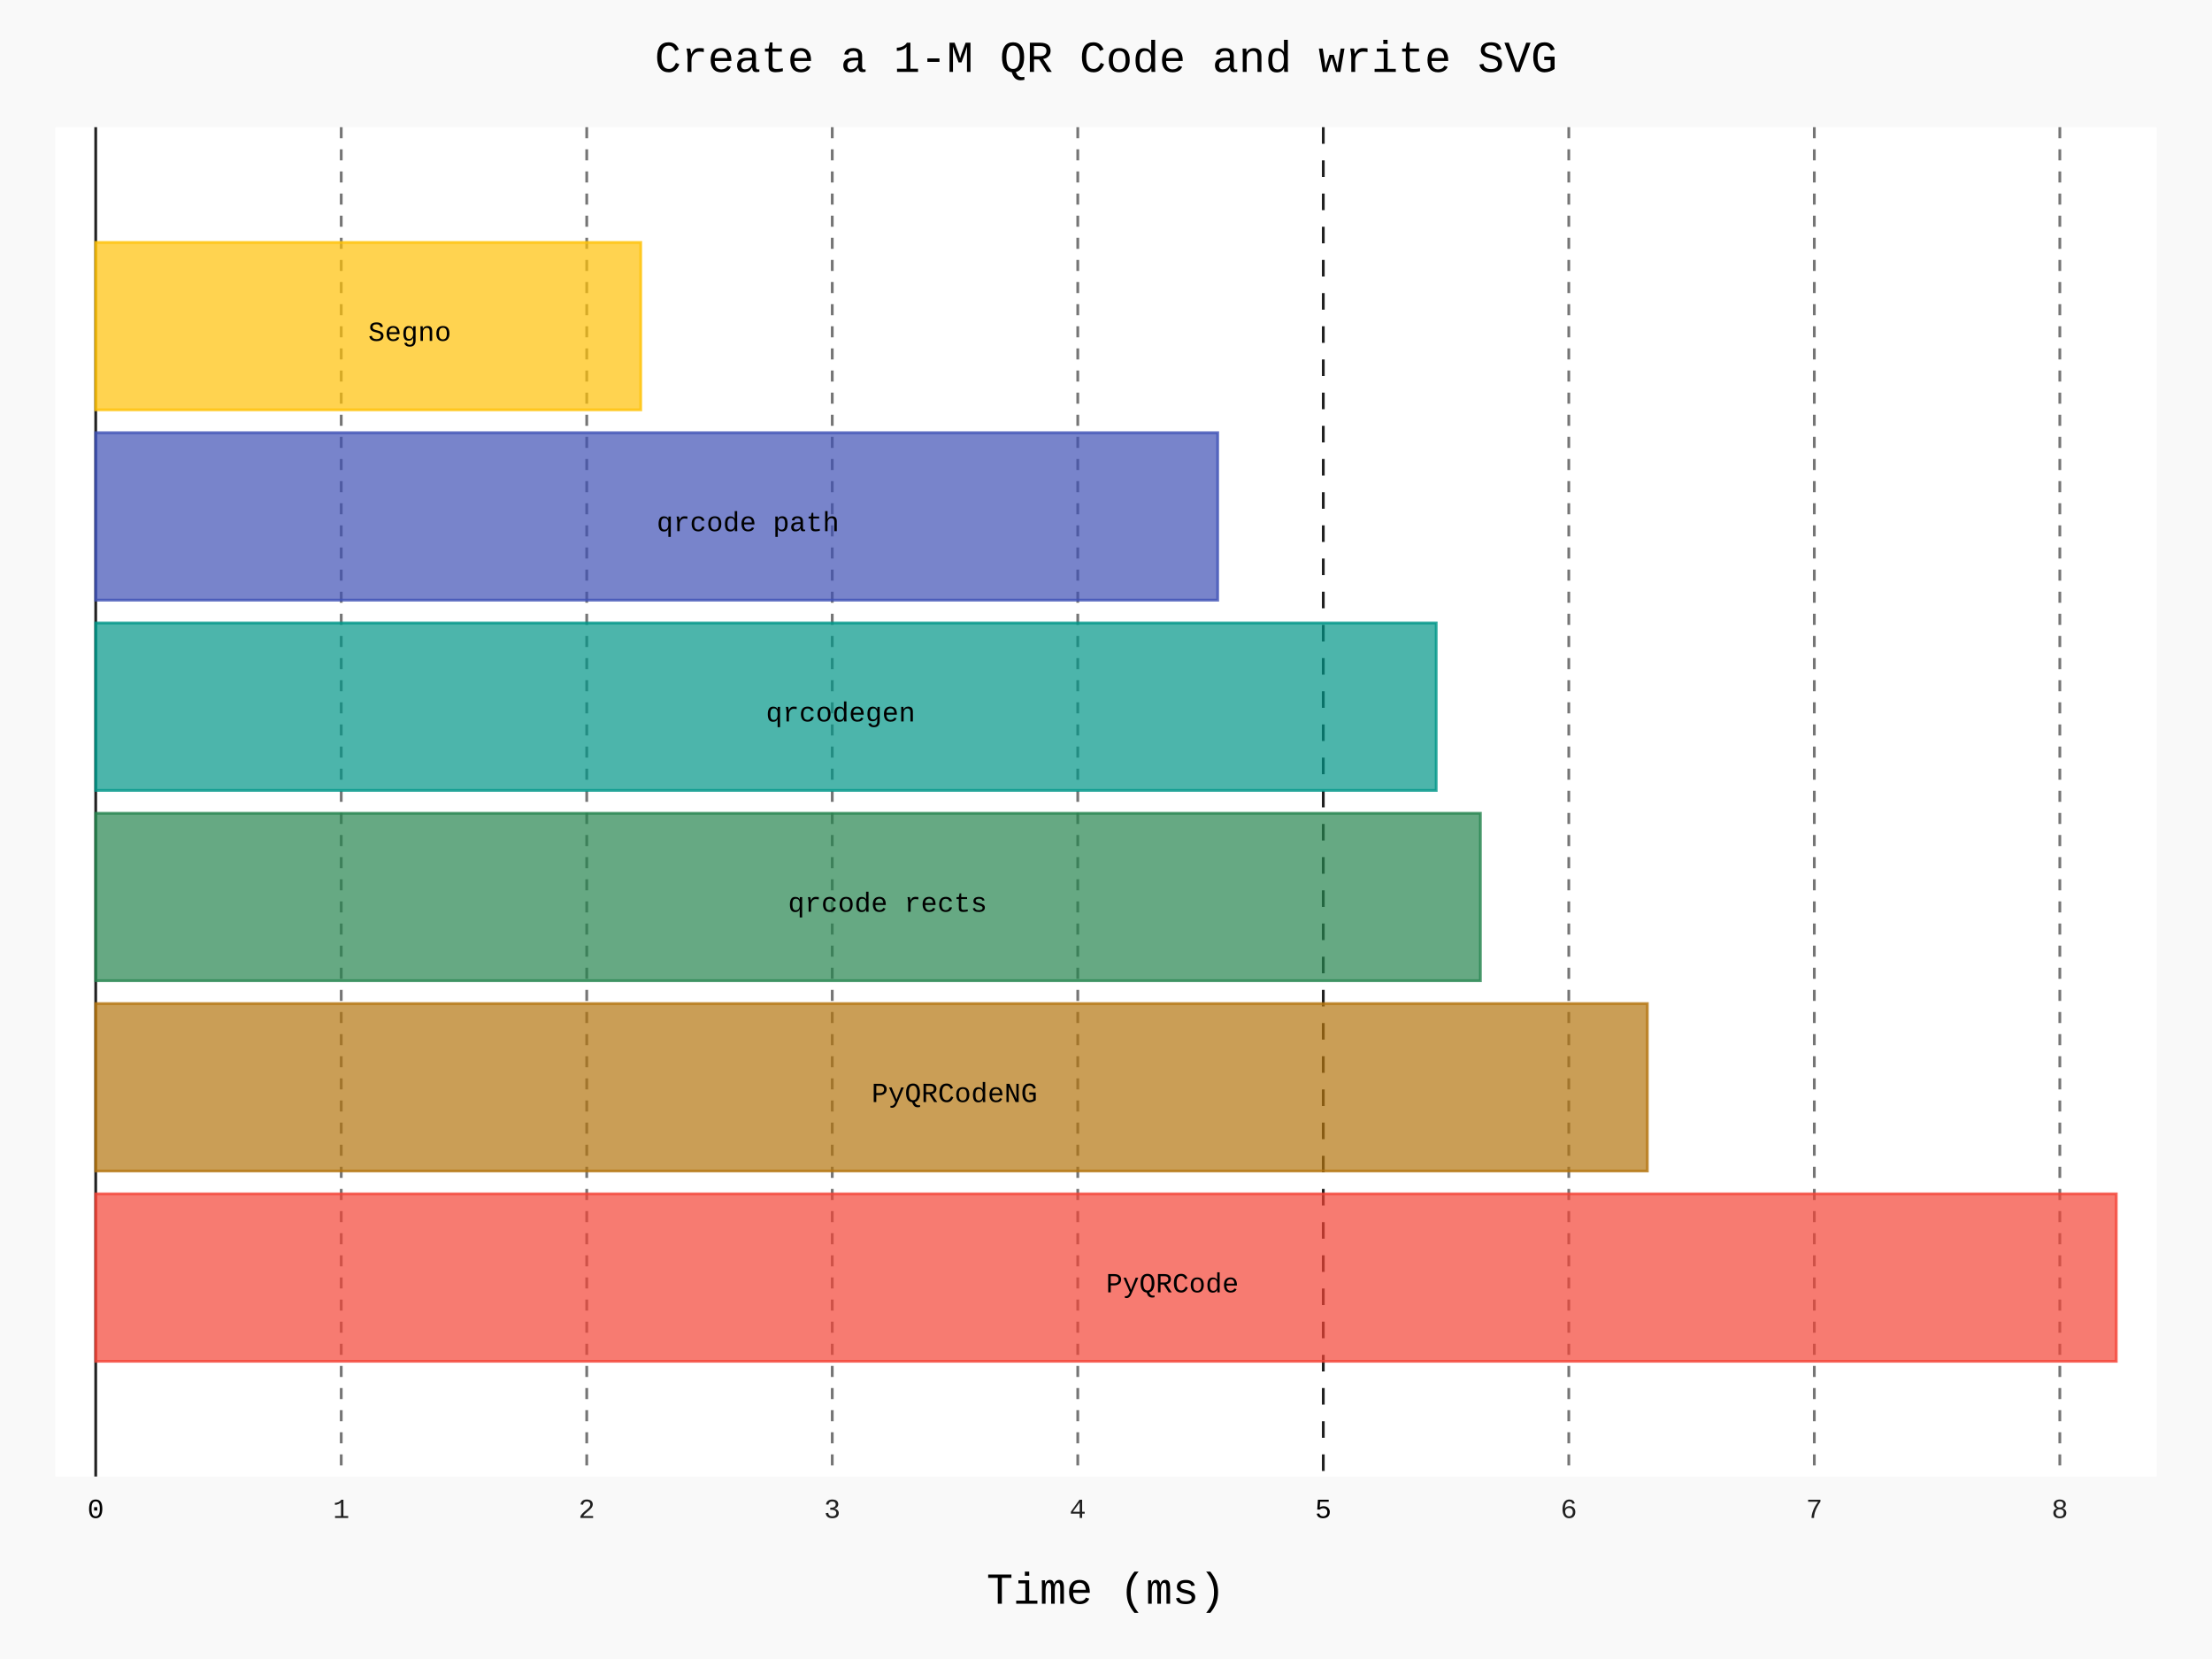
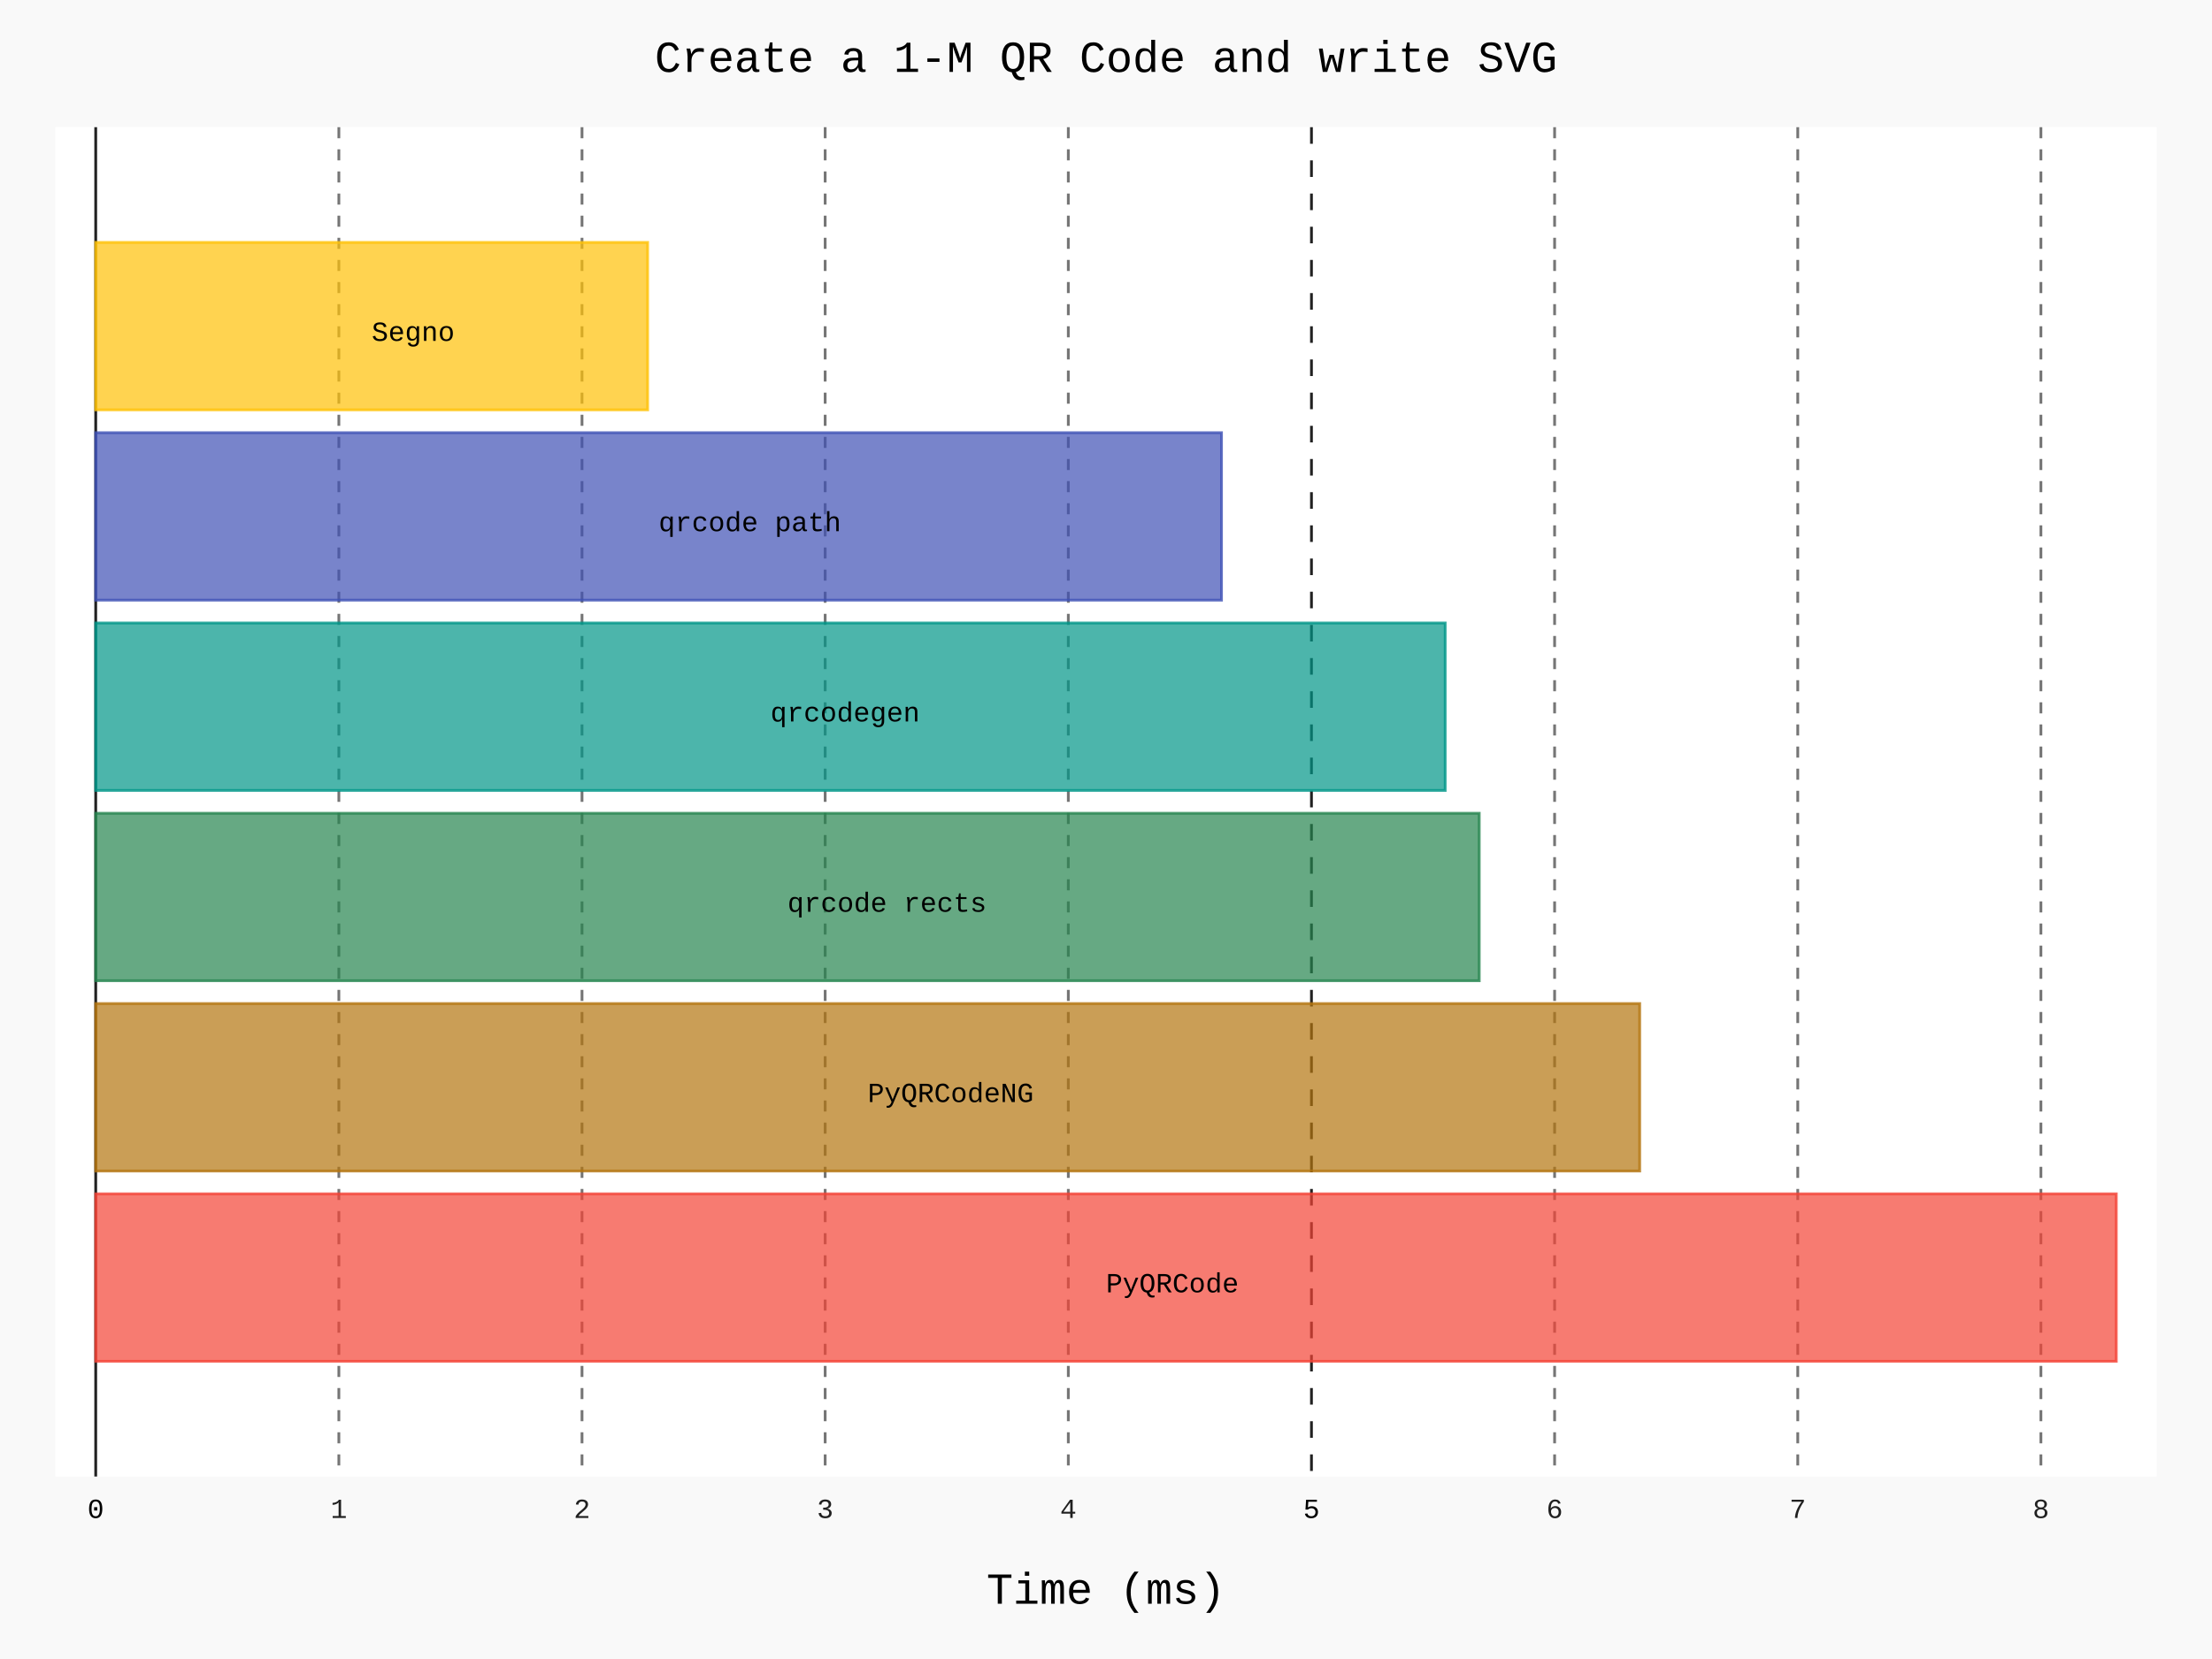
- <svg xmlns="http://www.w3.org/2000/svg" class="pygal-chart" id="chart-7cfa3dff-9018-4718-8fbf-e102a9ad8a00" viewBox="0 0 800 600">
+ <svg xmlns="http://www.w3.org/2000/svg" class="pygal-chart" id="chart-21ef0ddc-1e5b-4623-a7b0-68e5ef074128" viewBox="0 0 800 600">
  <defs>
-     <style type="text/css">#chart-7cfa3dff-9018-4718-8fbf-e102a9ad8a00{-webkit-user-select:none;-webkit-font-smoothing:antialiased;font-family:Consolas,"Liberation Mono",Menlo,Courier,monospace}#chart-7cfa3dff-9018-4718-8fbf-e102a9ad8a00 .title{font-family:Consolas,"Liberation Mono",Menlo,Courier,monospace;font-size:16px}#chart-7cfa3dff-9018-4718-8fbf-e102a9ad8a00 .legends .legend text{font-family:Consolas,"Liberation Mono",Menlo,Courier,monospace;font-size:14px}#chart-7cfa3dff-9018-4718-8fbf-e102a9ad8a00 .axis text{font-family:Consolas,"Liberation Mono",Menlo,Courier,monospace;font-size:10px}#chart-7cfa3dff-9018-4718-8fbf-e102a9ad8a00 .axis text.major{font-family:Consolas,"Liberation Mono",Menlo,Courier,monospace;font-size:10px}#chart-7cfa3dff-9018-4718-8fbf-e102a9ad8a00 .text-overlay text.value{font-family:Consolas,"Liberation Mono",Menlo,Courier,monospace;font-size:16px}#chart-7cfa3dff-9018-4718-8fbf-e102a9ad8a00 .text-overlay text.label{font-family:Consolas,"Liberation Mono",Menlo,Courier,monospace;font-size:10px}#chart-7cfa3dff-9018-4718-8fbf-e102a9ad8a00 .tooltip{font-family:Consolas,"Liberation Mono",Menlo,Courier,monospace;font-size:14px}#chart-7cfa3dff-9018-4718-8fbf-e102a9ad8a00 text.no_data{font-family:Consolas,"Liberation Mono",Menlo,Courier,monospace;font-size:64px}
- #chart-7cfa3dff-9018-4718-8fbf-e102a9ad8a00{background-color:rgba(249,249,249,1)}#chart-7cfa3dff-9018-4718-8fbf-e102a9ad8a00 path,#chart-7cfa3dff-9018-4718-8fbf-e102a9ad8a00 line,#chart-7cfa3dff-9018-4718-8fbf-e102a9ad8a00 rect,#chart-7cfa3dff-9018-4718-8fbf-e102a9ad8a00 circle{-webkit-transition:150ms;-moz-transition:150ms;transition:150ms}#chart-7cfa3dff-9018-4718-8fbf-e102a9ad8a00 .graph &gt; .background{fill:rgba(249,249,249,1)}#chart-7cfa3dff-9018-4718-8fbf-e102a9ad8a00 .plot &gt; .background{fill:rgba(255,255,255,1)}#chart-7cfa3dff-9018-4718-8fbf-e102a9ad8a00 .graph{fill:rgba(0,0,0,.87)}#chart-7cfa3dff-9018-4718-8fbf-e102a9ad8a00 text.no_data{fill:rgba(0,0,0,1)}#chart-7cfa3dff-9018-4718-8fbf-e102a9ad8a00 .title{fill:rgba(0,0,0,1)}#chart-7cfa3dff-9018-4718-8fbf-e102a9ad8a00 .legends .legend text{fill:rgba(0,0,0,.87)}#chart-7cfa3dff-9018-4718-8fbf-e102a9ad8a00 .legends .legend:hover text{fill:rgba(0,0,0,1)}#chart-7cfa3dff-9018-4718-8fbf-e102a9ad8a00 .axis .line{stroke:rgba(0,0,0,1)}#chart-7cfa3dff-9018-4718-8fbf-e102a9ad8a00 .axis .guide.line{stroke:rgba(0,0,0,.54)}#chart-7cfa3dff-9018-4718-8fbf-e102a9ad8a00 .axis .major.line{stroke:rgba(0,0,0,.87)}#chart-7cfa3dff-9018-4718-8fbf-e102a9ad8a00 .axis text.major{fill:rgba(0,0,0,1)}#chart-7cfa3dff-9018-4718-8fbf-e102a9ad8a00 .axis.y .guides:hover .guide.line,#chart-7cfa3dff-9018-4718-8fbf-e102a9ad8a00 .line-graph .axis.x .guides:hover .guide.line,#chart-7cfa3dff-9018-4718-8fbf-e102a9ad8a00 .stackedline-graph .axis.x .guides:hover .guide.line,#chart-7cfa3dff-9018-4718-8fbf-e102a9ad8a00 .xy-graph .axis.x .guides:hover .guide.line{stroke:rgba(0,0,0,1)}#chart-7cfa3dff-9018-4718-8fbf-e102a9ad8a00 .axis .guides:hover text{fill:rgba(0,0,0,1)}#chart-7cfa3dff-9018-4718-8fbf-e102a9ad8a00 .reactive{fill-opacity:.7;stroke-opacity:.8}#chart-7cfa3dff-9018-4718-8fbf-e102a9ad8a00 .ci{stroke:rgba(0,0,0,.87)}#chart-7cfa3dff-9018-4718-8fbf-e102a9ad8a00 .reactive.active,#chart-7cfa3dff-9018-4718-8fbf-e102a9ad8a00 .active .reactive{fill-opacity:.8;stroke-opacity:.9;stroke-width:4}#chart-7cfa3dff-9018-4718-8fbf-e102a9ad8a00 .ci .reactive.active{stroke-width:1.5}#chart-7cfa3dff-9018-4718-8fbf-e102a9ad8a00 .series text{fill:rgba(0,0,0,1)}#chart-7cfa3dff-9018-4718-8fbf-e102a9ad8a00 .tooltip rect{fill:rgba(255,255,255,1);stroke:rgba(0,0,0,1);-webkit-transition:opacity 150ms;-moz-transition:opacity 150ms;transition:opacity 150ms}#chart-7cfa3dff-9018-4718-8fbf-e102a9ad8a00 .tooltip .label{fill:rgba(0,0,0,.87)}#chart-7cfa3dff-9018-4718-8fbf-e102a9ad8a00 .tooltip .label{fill:rgba(0,0,0,.87)}#chart-7cfa3dff-9018-4718-8fbf-e102a9ad8a00 .tooltip .legend{font-size:.8em;fill:rgba(0,0,0,.54)}#chart-7cfa3dff-9018-4718-8fbf-e102a9ad8a00 .tooltip .x_label{font-size:.6em;fill:rgba(0,0,0,1)}#chart-7cfa3dff-9018-4718-8fbf-e102a9ad8a00 .tooltip .xlink{font-size:.5em;text-decoration:underline}#chart-7cfa3dff-9018-4718-8fbf-e102a9ad8a00 .tooltip .value{font-size:1.5em}#chart-7cfa3dff-9018-4718-8fbf-e102a9ad8a00 .bound{font-size:.5em}#chart-7cfa3dff-9018-4718-8fbf-e102a9ad8a00 .max-value{font-size:.75em;fill:rgba(0,0,0,.54)}#chart-7cfa3dff-9018-4718-8fbf-e102a9ad8a00 .map-element{fill:rgba(255,255,255,1);stroke:rgba(0,0,0,.54) !important}#chart-7cfa3dff-9018-4718-8fbf-e102a9ad8a00 .map-element .reactive{fill-opacity:inherit;stroke-opacity:inherit}#chart-7cfa3dff-9018-4718-8fbf-e102a9ad8a00 .color-0,#chart-7cfa3dff-9018-4718-8fbf-e102a9ad8a00 .color-0 a:visited{stroke:#F44336;fill:#F44336}#chart-7cfa3dff-9018-4718-8fbf-e102a9ad8a00 .color-1,#chart-7cfa3dff-9018-4718-8fbf-e102a9ad8a00 .color-1 a:visited{stroke:#3F51B5;fill:#3F51B5}#chart-7cfa3dff-9018-4718-8fbf-e102a9ad8a00 .color-2,#chart-7cfa3dff-9018-4718-8fbf-e102a9ad8a00 .color-2 a:visited{stroke:#009688;fill:#009688}#chart-7cfa3dff-9018-4718-8fbf-e102a9ad8a00 .color-3,#chart-7cfa3dff-9018-4718-8fbf-e102a9ad8a00 .color-3 a:visited{stroke:#FFC107;fill:#FFC107}#chart-7cfa3dff-9018-4718-8fbf-e102a9ad8a00 .color-4,#chart-7cfa3dff-9018-4718-8fbf-e102a9ad8a00 .color-4 a:visited{stroke:#FF5722;fill:#FF5722}#chart-7cfa3dff-9018-4718-8fbf-e102a9ad8a00 .color-5,#chart-7cfa3dff-9018-4718-8fbf-e102a9ad8a00 .color-5 a:visited{stroke:#9C27B0;fill:#9C27B0}#chart-7cfa3dff-9018-4718-8fbf-e102a9ad8a00 .text-overlay .color-0 text{fill:black}#chart-7cfa3dff-9018-4718-8fbf-e102a9ad8a00 .text-overlay .color-1 text{fill:black}#chart-7cfa3dff-9018-4718-8fbf-e102a9ad8a00 .text-overlay .color-2 text{fill:black}#chart-7cfa3dff-9018-4718-8fbf-e102a9ad8a00 .text-overlay .color-3 text{fill:black}#chart-7cfa3dff-9018-4718-8fbf-e102a9ad8a00 .text-overlay .color-4 text{fill:black}#chart-7cfa3dff-9018-4718-8fbf-e102a9ad8a00 .text-overlay .color-5 text{fill:black}
- #chart-7cfa3dff-9018-4718-8fbf-e102a9ad8a00 text.no_data{text-anchor:middle}#chart-7cfa3dff-9018-4718-8fbf-e102a9ad8a00 .guide.line{fill:none}#chart-7cfa3dff-9018-4718-8fbf-e102a9ad8a00 .centered{text-anchor:middle}#chart-7cfa3dff-9018-4718-8fbf-e102a9ad8a00 .title{text-anchor:middle}#chart-7cfa3dff-9018-4718-8fbf-e102a9ad8a00 .legends .legend text{fill-opacity:1}#chart-7cfa3dff-9018-4718-8fbf-e102a9ad8a00 .axis.x text{text-anchor:middle}#chart-7cfa3dff-9018-4718-8fbf-e102a9ad8a00 .axis.x:not(.web) text[transform]{text-anchor:start}#chart-7cfa3dff-9018-4718-8fbf-e102a9ad8a00 .axis.x:not(.web) text[transform].backwards{text-anchor:end}#chart-7cfa3dff-9018-4718-8fbf-e102a9ad8a00 .axis.y text{text-anchor:end}#chart-7cfa3dff-9018-4718-8fbf-e102a9ad8a00 .axis.y text[transform].backwards{text-anchor:start}#chart-7cfa3dff-9018-4718-8fbf-e102a9ad8a00 .axis.y2 text{text-anchor:start}#chart-7cfa3dff-9018-4718-8fbf-e102a9ad8a00 .axis.y2 text[transform].backwards{text-anchor:end}#chart-7cfa3dff-9018-4718-8fbf-e102a9ad8a00 .axis .guide.line{stroke-dasharray:4,4}#chart-7cfa3dff-9018-4718-8fbf-e102a9ad8a00 .axis .major.guide.line{stroke-dasharray:6,6}#chart-7cfa3dff-9018-4718-8fbf-e102a9ad8a00 .horizontal .axis.y .guide.line,#chart-7cfa3dff-9018-4718-8fbf-e102a9ad8a00 .horizontal .axis.y2 .guide.line,#chart-7cfa3dff-9018-4718-8fbf-e102a9ad8a00 .vertical .axis.x .guide.line{opacity:0}#chart-7cfa3dff-9018-4718-8fbf-e102a9ad8a00 .horizontal .axis.always_show .guide.line,#chart-7cfa3dff-9018-4718-8fbf-e102a9ad8a00 .vertical .axis.always_show .guide.line{opacity:1 !important}#chart-7cfa3dff-9018-4718-8fbf-e102a9ad8a00 .axis.y .guides:hover .guide.line,#chart-7cfa3dff-9018-4718-8fbf-e102a9ad8a00 .axis.y2 .guides:hover .guide.line,#chart-7cfa3dff-9018-4718-8fbf-e102a9ad8a00 .axis.x .guides:hover .guide.line{opacity:1}#chart-7cfa3dff-9018-4718-8fbf-e102a9ad8a00 .axis .guides:hover text{opacity:1}#chart-7cfa3dff-9018-4718-8fbf-e102a9ad8a00 .nofill{fill:none}#chart-7cfa3dff-9018-4718-8fbf-e102a9ad8a00 .subtle-fill{fill-opacity:.2}#chart-7cfa3dff-9018-4718-8fbf-e102a9ad8a00 .dot{stroke-width:1px;fill-opacity:1}#chart-7cfa3dff-9018-4718-8fbf-e102a9ad8a00 .dot.active{stroke-width:5px}#chart-7cfa3dff-9018-4718-8fbf-e102a9ad8a00 .dot.negative{fill:transparent}#chart-7cfa3dff-9018-4718-8fbf-e102a9ad8a00 text,#chart-7cfa3dff-9018-4718-8fbf-e102a9ad8a00 tspan{stroke:none !important}#chart-7cfa3dff-9018-4718-8fbf-e102a9ad8a00 .series text.active{opacity:1}#chart-7cfa3dff-9018-4718-8fbf-e102a9ad8a00 .tooltip rect{fill-opacity:.95;stroke-width:.5}#chart-7cfa3dff-9018-4718-8fbf-e102a9ad8a00 .tooltip text{fill-opacity:1}#chart-7cfa3dff-9018-4718-8fbf-e102a9ad8a00 .showable{visibility:hidden}#chart-7cfa3dff-9018-4718-8fbf-e102a9ad8a00 .showable.shown{visibility:visible}#chart-7cfa3dff-9018-4718-8fbf-e102a9ad8a00 .gauge-background{fill:rgba(229,229,229,1);stroke:none}#chart-7cfa3dff-9018-4718-8fbf-e102a9ad8a00 .bg-lines{stroke:rgba(249,249,249,1);stroke-width:2px}</style>
+     <style type="text/css">#chart-21ef0ddc-1e5b-4623-a7b0-68e5ef074128{-webkit-user-select:none;-webkit-font-smoothing:antialiased;font-family:Consolas,"Liberation Mono",Menlo,Courier,monospace}#chart-21ef0ddc-1e5b-4623-a7b0-68e5ef074128 .title{font-family:Consolas,"Liberation Mono",Menlo,Courier,monospace;font-size:16px}#chart-21ef0ddc-1e5b-4623-a7b0-68e5ef074128 .legends .legend text{font-family:Consolas,"Liberation Mono",Menlo,Courier,monospace;font-size:14px}#chart-21ef0ddc-1e5b-4623-a7b0-68e5ef074128 .axis text{font-family:Consolas,"Liberation Mono",Menlo,Courier,monospace;font-size:10px}#chart-21ef0ddc-1e5b-4623-a7b0-68e5ef074128 .axis text.major{font-family:Consolas,"Liberation Mono",Menlo,Courier,monospace;font-size:10px}#chart-21ef0ddc-1e5b-4623-a7b0-68e5ef074128 .text-overlay text.value{font-family:Consolas,"Liberation Mono",Menlo,Courier,monospace;font-size:16px}#chart-21ef0ddc-1e5b-4623-a7b0-68e5ef074128 .text-overlay text.label{font-family:Consolas,"Liberation Mono",Menlo,Courier,monospace;font-size:10px}#chart-21ef0ddc-1e5b-4623-a7b0-68e5ef074128 .tooltip{font-family:Consolas,"Liberation Mono",Menlo,Courier,monospace;font-size:14px}#chart-21ef0ddc-1e5b-4623-a7b0-68e5ef074128 text.no_data{font-family:Consolas,"Liberation Mono",Menlo,Courier,monospace;font-size:64px}
+ #chart-21ef0ddc-1e5b-4623-a7b0-68e5ef074128{background-color:rgba(249,249,249,1)}#chart-21ef0ddc-1e5b-4623-a7b0-68e5ef074128 path,#chart-21ef0ddc-1e5b-4623-a7b0-68e5ef074128 line,#chart-21ef0ddc-1e5b-4623-a7b0-68e5ef074128 rect,#chart-21ef0ddc-1e5b-4623-a7b0-68e5ef074128 circle{-webkit-transition:150ms;-moz-transition:150ms;transition:150ms}#chart-21ef0ddc-1e5b-4623-a7b0-68e5ef074128 .graph &gt; .background{fill:rgba(249,249,249,1)}#chart-21ef0ddc-1e5b-4623-a7b0-68e5ef074128 .plot &gt; .background{fill:rgba(255,255,255,1)}#chart-21ef0ddc-1e5b-4623-a7b0-68e5ef074128 .graph{fill:rgba(0,0,0,.87)}#chart-21ef0ddc-1e5b-4623-a7b0-68e5ef074128 text.no_data{fill:rgba(0,0,0,1)}#chart-21ef0ddc-1e5b-4623-a7b0-68e5ef074128 .title{fill:rgba(0,0,0,1)}#chart-21ef0ddc-1e5b-4623-a7b0-68e5ef074128 .legends .legend text{fill:rgba(0,0,0,.87)}#chart-21ef0ddc-1e5b-4623-a7b0-68e5ef074128 .legends .legend:hover text{fill:rgba(0,0,0,1)}#chart-21ef0ddc-1e5b-4623-a7b0-68e5ef074128 .axis .line{stroke:rgba(0,0,0,1)}#chart-21ef0ddc-1e5b-4623-a7b0-68e5ef074128 .axis .guide.line{stroke:rgba(0,0,0,.54)}#chart-21ef0ddc-1e5b-4623-a7b0-68e5ef074128 .axis .major.line{stroke:rgba(0,0,0,.87)}#chart-21ef0ddc-1e5b-4623-a7b0-68e5ef074128 .axis text.major{fill:rgba(0,0,0,1)}#chart-21ef0ddc-1e5b-4623-a7b0-68e5ef074128 .axis.y .guides:hover .guide.line,#chart-21ef0ddc-1e5b-4623-a7b0-68e5ef074128 .line-graph .axis.x .guides:hover .guide.line,#chart-21ef0ddc-1e5b-4623-a7b0-68e5ef074128 .stackedline-graph .axis.x .guides:hover .guide.line,#chart-21ef0ddc-1e5b-4623-a7b0-68e5ef074128 .xy-graph .axis.x .guides:hover .guide.line{stroke:rgba(0,0,0,1)}#chart-21ef0ddc-1e5b-4623-a7b0-68e5ef074128 .axis .guides:hover text{fill:rgba(0,0,0,1)}#chart-21ef0ddc-1e5b-4623-a7b0-68e5ef074128 .reactive{fill-opacity:.7;stroke-opacity:.8}#chart-21ef0ddc-1e5b-4623-a7b0-68e5ef074128 .ci{stroke:rgba(0,0,0,.87)}#chart-21ef0ddc-1e5b-4623-a7b0-68e5ef074128 .reactive.active,#chart-21ef0ddc-1e5b-4623-a7b0-68e5ef074128 .active .reactive{fill-opacity:.8;stroke-opacity:.9;stroke-width:4}#chart-21ef0ddc-1e5b-4623-a7b0-68e5ef074128 .ci .reactive.active{stroke-width:1.5}#chart-21ef0ddc-1e5b-4623-a7b0-68e5ef074128 .series text{fill:rgba(0,0,0,1)}#chart-21ef0ddc-1e5b-4623-a7b0-68e5ef074128 .tooltip rect{fill:rgba(255,255,255,1);stroke:rgba(0,0,0,1);-webkit-transition:opacity 150ms;-moz-transition:opacity 150ms;transition:opacity 150ms}#chart-21ef0ddc-1e5b-4623-a7b0-68e5ef074128 .tooltip .label{fill:rgba(0,0,0,.87)}#chart-21ef0ddc-1e5b-4623-a7b0-68e5ef074128 .tooltip .label{fill:rgba(0,0,0,.87)}#chart-21ef0ddc-1e5b-4623-a7b0-68e5ef074128 .tooltip .legend{font-size:.8em;fill:rgba(0,0,0,.54)}#chart-21ef0ddc-1e5b-4623-a7b0-68e5ef074128 .tooltip .x_label{font-size:.6em;fill:rgba(0,0,0,1)}#chart-21ef0ddc-1e5b-4623-a7b0-68e5ef074128 .tooltip .xlink{font-size:.5em;text-decoration:underline}#chart-21ef0ddc-1e5b-4623-a7b0-68e5ef074128 .tooltip .value{font-size:1.5em}#chart-21ef0ddc-1e5b-4623-a7b0-68e5ef074128 .bound{font-size:.5em}#chart-21ef0ddc-1e5b-4623-a7b0-68e5ef074128 .max-value{font-size:.75em;fill:rgba(0,0,0,.54)}#chart-21ef0ddc-1e5b-4623-a7b0-68e5ef074128 .map-element{fill:rgba(255,255,255,1);stroke:rgba(0,0,0,.54) !important}#chart-21ef0ddc-1e5b-4623-a7b0-68e5ef074128 .map-element .reactive{fill-opacity:inherit;stroke-opacity:inherit}#chart-21ef0ddc-1e5b-4623-a7b0-68e5ef074128 .color-0,#chart-21ef0ddc-1e5b-4623-a7b0-68e5ef074128 .color-0 a:visited{stroke:#F44336;fill:#F44336}#chart-21ef0ddc-1e5b-4623-a7b0-68e5ef074128 .color-1,#chart-21ef0ddc-1e5b-4623-a7b0-68e5ef074128 .color-1 a:visited{stroke:#3F51B5;fill:#3F51B5}#chart-21ef0ddc-1e5b-4623-a7b0-68e5ef074128 .color-2,#chart-21ef0ddc-1e5b-4623-a7b0-68e5ef074128 .color-2 a:visited{stroke:#009688;fill:#009688}#chart-21ef0ddc-1e5b-4623-a7b0-68e5ef074128 .color-3,#chart-21ef0ddc-1e5b-4623-a7b0-68e5ef074128 .color-3 a:visited{stroke:#FFC107;fill:#FFC107}#chart-21ef0ddc-1e5b-4623-a7b0-68e5ef074128 .color-4,#chart-21ef0ddc-1e5b-4623-a7b0-68e5ef074128 .color-4 a:visited{stroke:#FF5722;fill:#FF5722}#chart-21ef0ddc-1e5b-4623-a7b0-68e5ef074128 .color-5,#chart-21ef0ddc-1e5b-4623-a7b0-68e5ef074128 .color-5 a:visited{stroke:#9C27B0;fill:#9C27B0}#chart-21ef0ddc-1e5b-4623-a7b0-68e5ef074128 .text-overlay .color-0 text{fill:black}#chart-21ef0ddc-1e5b-4623-a7b0-68e5ef074128 .text-overlay .color-1 text{fill:black}#chart-21ef0ddc-1e5b-4623-a7b0-68e5ef074128 .text-overlay .color-2 text{fill:black}#chart-21ef0ddc-1e5b-4623-a7b0-68e5ef074128 .text-overlay .color-3 text{fill:black}#chart-21ef0ddc-1e5b-4623-a7b0-68e5ef074128 .text-overlay .color-4 text{fill:black}#chart-21ef0ddc-1e5b-4623-a7b0-68e5ef074128 .text-overlay .color-5 text{fill:black}
+ #chart-21ef0ddc-1e5b-4623-a7b0-68e5ef074128 text.no_data{text-anchor:middle}#chart-21ef0ddc-1e5b-4623-a7b0-68e5ef074128 .guide.line{fill:none}#chart-21ef0ddc-1e5b-4623-a7b0-68e5ef074128 .centered{text-anchor:middle}#chart-21ef0ddc-1e5b-4623-a7b0-68e5ef074128 .title{text-anchor:middle}#chart-21ef0ddc-1e5b-4623-a7b0-68e5ef074128 .legends .legend text{fill-opacity:1}#chart-21ef0ddc-1e5b-4623-a7b0-68e5ef074128 .axis.x text{text-anchor:middle}#chart-21ef0ddc-1e5b-4623-a7b0-68e5ef074128 .axis.x:not(.web) text[transform]{text-anchor:start}#chart-21ef0ddc-1e5b-4623-a7b0-68e5ef074128 .axis.x:not(.web) text[transform].backwards{text-anchor:end}#chart-21ef0ddc-1e5b-4623-a7b0-68e5ef074128 .axis.y text{text-anchor:end}#chart-21ef0ddc-1e5b-4623-a7b0-68e5ef074128 .axis.y text[transform].backwards{text-anchor:start}#chart-21ef0ddc-1e5b-4623-a7b0-68e5ef074128 .axis.y2 text{text-anchor:start}#chart-21ef0ddc-1e5b-4623-a7b0-68e5ef074128 .axis.y2 text[transform].backwards{text-anchor:end}#chart-21ef0ddc-1e5b-4623-a7b0-68e5ef074128 .axis .guide.line{stroke-dasharray:4,4}#chart-21ef0ddc-1e5b-4623-a7b0-68e5ef074128 .axis .major.guide.line{stroke-dasharray:6,6}#chart-21ef0ddc-1e5b-4623-a7b0-68e5ef074128 .horizontal .axis.y .guide.line,#chart-21ef0ddc-1e5b-4623-a7b0-68e5ef074128 .horizontal .axis.y2 .guide.line,#chart-21ef0ddc-1e5b-4623-a7b0-68e5ef074128 .vertical .axis.x .guide.line{opacity:0}#chart-21ef0ddc-1e5b-4623-a7b0-68e5ef074128 .horizontal .axis.always_show .guide.line,#chart-21ef0ddc-1e5b-4623-a7b0-68e5ef074128 .vertical .axis.always_show .guide.line{opacity:1 !important}#chart-21ef0ddc-1e5b-4623-a7b0-68e5ef074128 .axis.y .guides:hover .guide.line,#chart-21ef0ddc-1e5b-4623-a7b0-68e5ef074128 .axis.y2 .guides:hover .guide.line,#chart-21ef0ddc-1e5b-4623-a7b0-68e5ef074128 .axis.x .guides:hover .guide.line{opacity:1}#chart-21ef0ddc-1e5b-4623-a7b0-68e5ef074128 .axis .guides:hover text{opacity:1}#chart-21ef0ddc-1e5b-4623-a7b0-68e5ef074128 .nofill{fill:none}#chart-21ef0ddc-1e5b-4623-a7b0-68e5ef074128 .subtle-fill{fill-opacity:.2}#chart-21ef0ddc-1e5b-4623-a7b0-68e5ef074128 .dot{stroke-width:1px;fill-opacity:1}#chart-21ef0ddc-1e5b-4623-a7b0-68e5ef074128 .dot.active{stroke-width:5px}#chart-21ef0ddc-1e5b-4623-a7b0-68e5ef074128 .dot.negative{fill:transparent}#chart-21ef0ddc-1e5b-4623-a7b0-68e5ef074128 text,#chart-21ef0ddc-1e5b-4623-a7b0-68e5ef074128 tspan{stroke:none !important}#chart-21ef0ddc-1e5b-4623-a7b0-68e5ef074128 .series text.active{opacity:1}#chart-21ef0ddc-1e5b-4623-a7b0-68e5ef074128 .tooltip rect{fill-opacity:.95;stroke-width:.5}#chart-21ef0ddc-1e5b-4623-a7b0-68e5ef074128 .tooltip text{fill-opacity:1}#chart-21ef0ddc-1e5b-4623-a7b0-68e5ef074128 .showable{visibility:hidden}#chart-21ef0ddc-1e5b-4623-a7b0-68e5ef074128 .showable.shown{visibility:visible}#chart-21ef0ddc-1e5b-4623-a7b0-68e5ef074128 .gauge-background{fill:rgba(229,229,229,1);stroke:none}#chart-21ef0ddc-1e5b-4623-a7b0-68e5ef074128 .bg-lines{stroke:rgba(249,249,249,1);stroke-width:2px}</style>
  </defs>
  <g class="graph horizontalbar-graph horizontal">
    <rect class="background" height="600" width="800" x="0" y="0" />
    <g class="plot" transform="translate(20, 46)">
      <rect class="background" height="488" width="760" x="0" y="0" />
      <g class="axis x always_show">
        <g class="guides">
          <path class="axis major line" d="M14.615 0 v488" />
          <text class="major" x="14.615" y="503.0">0</text>
        </g>
        <g class="guides">
-           <path class="guide line" d="M103.409 0 v488" />
-           <text class="" x="103.409" y="503.0">1</text>
+           <path class="guide line" d="M102.554 0 v488" />
+           <text class="" x="102.554" y="503.0">1</text>
        </g>
        <g class="guides">
-           <path class="guide line" d="M192.202 0 v488" />
-           <text class="" x="192.202" y="503.0">2</text>
+           <path class="guide line" d="M190.492 0 v488" />
+           <text class="" x="190.492" y="503.0">2</text>
        </g>
        <g class="guides">
-           <path class="guide line" d="M280.995 0 v488" />
-           <text class="" x="280.995" y="503.0">3</text>
+           <path class="guide line" d="M278.431 0 v488" />
+           <text class="" x="278.431" y="503.0">3</text>
        </g>
        <g class="guides">
-           <path class="guide line" d="M369.789 0 v488" />
-           <text class="" x="369.789" y="503.0">4</text>
+           <path class="guide line" d="M366.37 0 v488" />
+           <text class="" x="366.37" y="503.0">4</text>
        </g>
        <g class="guides">
-           <path class="major guide line" d="M458.582 0 v488" />
-           <text class="major" x="458.582" y="503.0">5</text>
+           <path class="major guide line" d="M454.308 0 v488" />
+           <text class="major" x="454.308" y="503.0">5</text>
        </g>
        <g class="guides">
-           <path class="guide line" d="M547.375 0 v488" />
-           <text class="" x="547.375" y="503.0">6</text>
+           <path class="guide line" d="M542.247 0 v488" />
+           <text class="" x="542.247" y="503.0">6</text>
        </g>
        <g class="guides">
-           <path class="guide line" d="M636.169 0 v488" />
-           <text class="" x="636.169" y="503.0">7</text>
+           <path class="guide line" d="M630.185 0 v488" />
+           <text class="" x="630.185" y="503.0">7</text>
        </g>
        <g class="guides">
-           <path class="guide line" d="M724.962 0 v488" />
-           <text class="" x="724.962" y="503.0">8</text>
+           <path class="guide line" d="M718.124 0 v488" />
+           <text class="" x="718.124" y="503.0">8</text>
        </g>
      </g>
      <g class="series serie-5 color-5">
        <g class="bars">
          <g class="bar" style="fill: #F44336; stroke: #F44336">
            <rect class="rect reactive tooltip-trigger" height="60.562" rx="0" ry="0" width="730.769" x="14.615" y="385.77" />
          </g>
        </g>
      </g>
      <g class="series serie-4 color-4">
        <g class="bars">
          <g class="bar" style="fill: #b4750f; stroke: #b4750f">
-             <rect class="rect reactive tooltip-trigger" height="60.562" rx="0" ry="0" width="561.174" x="14.615" y="316.95" />
+             <rect class="rect reactive tooltip-trigger" height="60.562" rx="0" ry="0" width="558.41" x="14.615" y="316.95" />
          </g>
        </g>
      </g>
      <g class="series serie-3 color-3">
        <g class="bars">
          <g class="bar" style="fill: #26854F; stroke: #26854F">
-             <rect class="rect reactive tooltip-trigger" height="60.562" rx="0" ry="0" width="500.794" x="14.615" y="248.129" />
+             <rect class="rect reactive tooltip-trigger" height="60.562" rx="0" ry="0" width="500.37" x="14.615" y="248.129" />
          </g>
        </g>
      </g>
      <g class="series serie-2 color-2">
        <g class="bars">
          <g class="bar" style="fill: #009688; stroke: #009688">
-             <rect class="rect reactive tooltip-trigger" height="60.562" rx="0" ry="0" width="484.812" x="14.615" y="179.309" />
+             <rect class="rect reactive tooltip-trigger" height="60.562" rx="0" ry="0" width="488.059" x="14.615" y="179.309" />
          </g>
        </g>
      </g>
      <g class="series serie-1 color-1">
        <g class="bars">
          <g class="bar" style="fill: #3F51B5; stroke: #3F51B5">
-             <rect class="rect reactive tooltip-trigger" height="60.562" rx="0" ry="0" width="405.786" x="14.615" y="110.488" />
+             <rect class="rect reactive tooltip-trigger" height="60.562" rx="0" ry="0" width="407.155" x="14.615" y="110.488" />
          </g>
        </g>
      </g>
      <g class="series serie-0 color-0">
        <g class="bars">
          <g class="bar" style="fill: #FFC107; stroke: #FFC107">
-             <rect class="rect reactive tooltip-trigger" height="60.562" rx="0" ry="0" width="197.121" x="14.615" y="41.668" />
+             <rect class="rect reactive tooltip-trigger" height="60.562" rx="0" ry="0" width="199.62" x="14.615" y="41.668" />
          </g>
        </g>
      </g>
    </g>
    <g class="titles">
      <text class="title plot_title" x="400.0" y="26">Create a 1-M QR Code and write SVG</text>
      <text class="title" x="400.0" y="580">Time (ms)</text>
    </g>
    <g class="plot overlay" transform="translate(20, 46)">
      <g class="series serie-5 color-5" />
      <g class="series serie-4 color-4" />
      <g class="series serie-3 color-3" />
      <g class="series serie-2 color-2" />
      <g class="series serie-1 color-1" />
      <g class="series serie-0 color-0" />
    </g>
    <g class="plot text-overlay" transform="translate(20, 46)">
      <g class="series serie-5 color-5">
        <text class="label" x="380.0" y="421.385">PyQRCode</text>
      </g>
      <g class="series serie-4 color-4">
-         <text class="label" x="295.202" y="352.564">PyQRCodeNG</text>
+         <text class="label" x="293.82" y="352.564">PyQRCodeNG</text>
      </g>
      <g class="series serie-3 color-3">
-         <text class="label" x="265.013" y="283.744">qrcode rects</text>
+         <text class="label" x="264.801" y="283.744">qrcode rects</text>
      </g>
      <g class="series serie-2 color-2">
-         <text class="label" x="257.021" y="214.923">qrcodegen</text>
+         <text class="label" x="258.645" y="214.923">qrcodegen</text>
      </g>
      <g class="series serie-1 color-1">
-         <text class="label" x="217.508" y="146.103">qrcode path</text>
+         <text class="label" x="218.193" y="146.103">qrcode path</text>
      </g>
      <g class="series serie-0 color-0">
-         <text class="label" x="113.176" y="77.282">Segno</text>
+         <text class="label" x="114.426" y="77.282">Segno</text>
      </g>
    </g>
    <g class="plot tooltip-overlay" transform="translate(20, 46)">
      <g class="tooltip" style="opacity: 0" transform="translate(0 0)">
        <rect class="tooltip-box" height="0" rx="0" ry="0" width="0" />
        <g class="text" />
      </g>
    </g>
  </g>
</svg>
